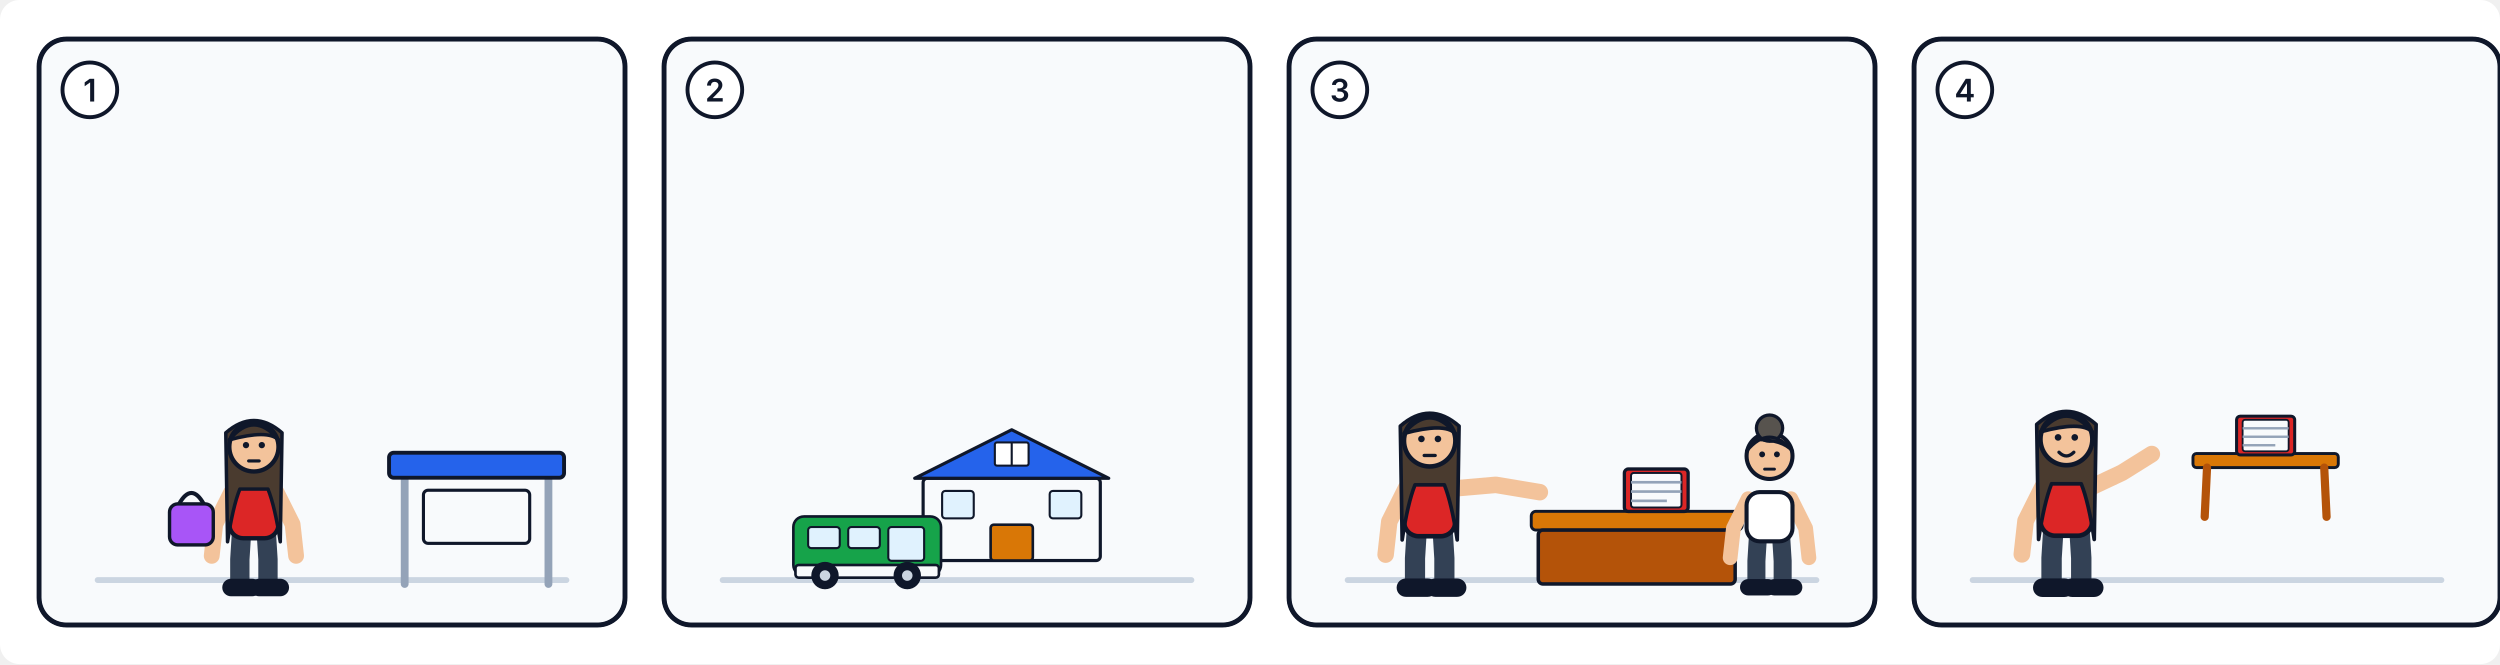
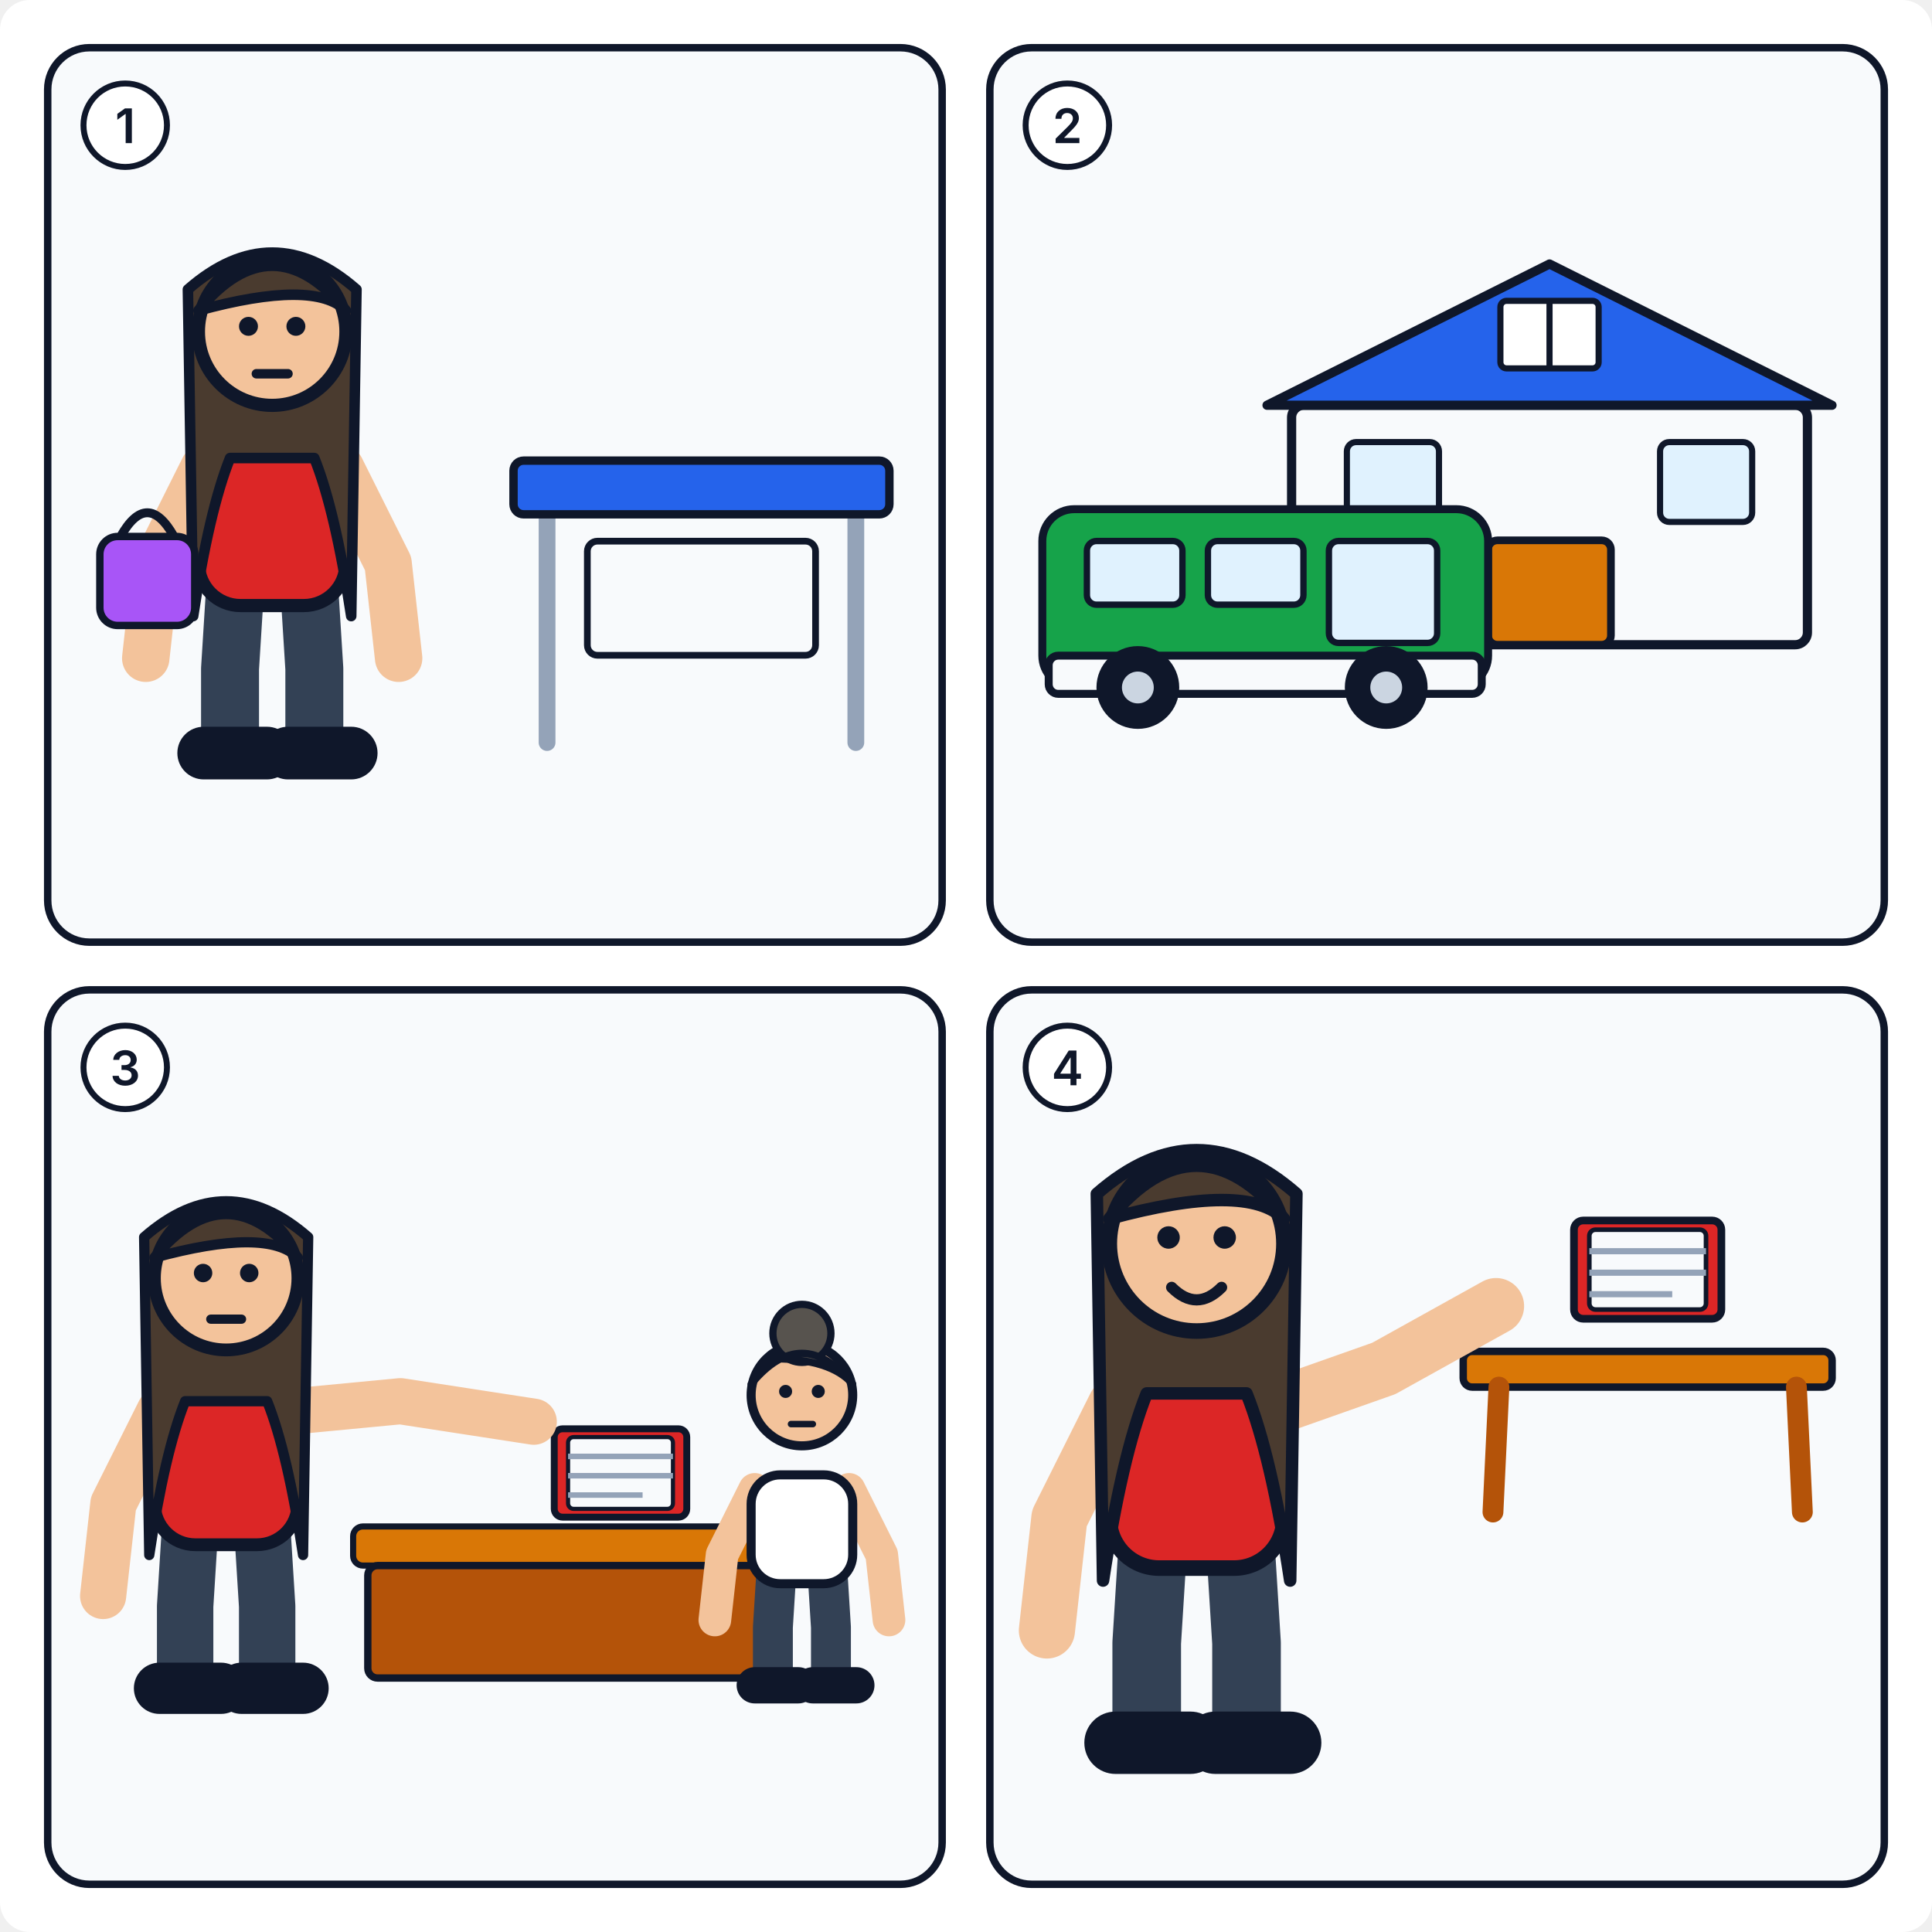
- <svg xmlns="http://www.w3.org/2000/svg" viewBox="0 0 1280 340" width="1280" height="340" role="img">
-   <rect x="0" y="0" width="1280" height="340" rx="10" fill="#FFFFFF" />
-   <g transform="translate(20 20)">
+ <svg xmlns="http://www.w3.org/2000/svg" viewBox="0 0 648 648" width="648" height="648" role="img">
+   <rect x="0" y="0" width="648" height="648" rx="10" fill="#FFFFFF" />
+   <g transform="translate(16 16)">
    <rect x="0" y="0" width="300" height="300" rx="14" fill="#F8FAFC" stroke="#0F172A" stroke-width="2" stroke-linecap="round" stroke-linejoin="round" />
-     <g transform="translate(150 279)">
-       <path d="M -120 -2 L 120 -2" fill="none" stroke="#CBD5E1" stroke-width="3" stroke-linecap="round" />
-       <g transform="translate(74 0)">
-         <g transform="translate(0 0) scale(0.8)">
+     <g transform="translate(125.03 233.05) scale(1.3089)">
+       <g transform="translate(72 0)">
+         <g transform="translate(0 0) scale(0.86)">
          <path d="M -46 -70 L -46 0 M 46 -70 L 46 0" fill="none" stroke="#94A3B8" stroke-width="5" stroke-linecap="round" />
          <rect x="-56" y="-84" width="112" height="16" rx="3" fill="#2563EB" stroke="#0F172A" stroke-width="2.5" stroke-linecap="round" stroke-linejoin="round" />
          <rect x="-34" y="-60" width="68" height="34" rx="3" fill="#F8FAFC" stroke="#0F172A" stroke-width="2" stroke-linecap="round" stroke-linejoin="round" />
        </g>
      </g>
-       <g transform="translate(-40 0) scale(0.9)">
+       <g transform="translate(-38 0) scale(1.35)">
        <polyline points="-7,-30 -8,-14 -8,0" fill="none" stroke="#334155" stroke-width="11" stroke-linecap="round" stroke-linejoin="round" />
        <polyline points="7,-30 8,-14 8,0" fill="none" stroke="#334155" stroke-width="11" stroke-linecap="round" stroke-linejoin="round" />
        <rect x="-17" y="-2" width="20" height="8" rx="4" fill="#0F172A" stroke="#0F172A" stroke-width="2" stroke-linecap="round" stroke-linejoin="round" />
        <rect x="-1" y="-2" width="20" height="8" rx="4" fill="#0F172A" stroke="#0F172A" stroke-width="2" stroke-linecap="round" stroke-linejoin="round" />
        <polyline points="-13,-52 -22,-34 -24,-16" fill="none" stroke="#F3C39B" stroke-width="9" stroke-linecap="round" stroke-linejoin="round" />
        <polyline points="13,-52 22,-34 24,-16" fill="none" stroke="#F3C39B" stroke-width="9" stroke-linecap="round" stroke-linejoin="round" />
        <rect x="-14" y="-56" width="28" height="30" rx="8" fill="#DC2626" stroke="#0F172A" stroke-width="2.5" stroke-linecap="round" stroke-linejoin="round" />
        <path d="M -15 -24 L -16 -86 Q 0 -100 16 -86 L 15 -24 Q 12 -44 8 -54 L -8 -54 Q -12 -44 -15 -24 Z" fill="#4A3B2F" stroke="#0F172A" stroke-width="2" stroke-linecap="round" stroke-linejoin="round" />
        <circle cx="0" cy="-78" r="14" fill="#F3C39B" stroke="#0F172A" stroke-width="2.5" stroke-linecap="round" stroke-linejoin="round" />
        <path d="M -14 -82 Q 0 -99 14 -82 Q 8 -88 -14 -82 Z" fill="#4A3B2F" stroke="#0F172A" stroke-width="2" stroke-linecap="round" stroke-linejoin="round" />
        <circle cx="-4.5" cy="-79" r="1.8" fill="#0F172A" stroke="none" stroke-width="2.5" stroke-linecap="round" stroke-linejoin="round" />
        <circle cx="4.5" cy="-79" r="1.8" fill="#0F172A" stroke="none" stroke-width="2.5" stroke-linecap="round" stroke-linejoin="round" />
        <line x1="-3" y1="-70" x2="3" y2="-70" stroke="#0F172A" stroke-width="1.8" stroke-linecap="round" />
      </g>
-       <g transform="translate(-72 -20) scale(0.7)">
+       <g transform="translate(-70 -30) scale(0.76)">
        <rect x="-16" y="-30" width="32" height="30" rx="6" fill="#A855F7" stroke="#0F172A" stroke-width="2.5" stroke-linecap="round" stroke-linejoin="round" />
        <path d="M -9 -30 Q 0 -46 9 -30" fill="none" stroke="#0F172A" stroke-width="3" />
      </g>
    </g>
    <circle cx="26" cy="26" r="14" fill="#FFFFFF" stroke="#0F172A" stroke-width="2" />
    <text x="26" y="32" text-anchor="middle" font-family="Inter, system-ui, sans-serif" font-size="16" font-weight="600" fill="#0F172A">1</text>
    <rect x="0" y="0" width="300" height="300" rx="14" fill="none" stroke="#0F172A" stroke-width="2.5" />
  </g>
-   <g transform="translate(340 20)">
+   <g transform="translate(332 16)">
    <rect x="0" y="0" width="300" height="300" rx="14" fill="#F8FAFC" stroke="#0F172A" stroke-width="2" stroke-linecap="round" stroke-linejoin="round" />
-     <g transform="translate(150 279)">
-       <path d="M -120 -2 L 120 -2" fill="none" stroke="#CBD5E1" stroke-width="3" stroke-linecap="round" />
-       <g transform="translate(28 -12)">
+     <g transform="translate(138.13 223.13) scale(1.9071)">
+       <g transform="translate(26 -12)">
        <g transform="translate(0 0) scale(0.54)">
          <rect x="-84" y="-78" width="168" height="78" rx="4" fill="#F8FAFC" stroke="#0F172A" stroke-width="3" stroke-linecap="round" stroke-linejoin="round" />
          <polygon points="-92,-78 0,-124 92,-78" fill="#2563EB" stroke="#0F172A" stroke-width="3" stroke-linecap="round" stroke-linejoin="round" />
          <rect x="-20" y="-34" width="40" height="34" rx="3" fill="#D97706" stroke="#0F172A" stroke-width="2.5" stroke-linecap="round" stroke-linejoin="round" />
          <rect x="-66" y="-66" width="30" height="26" rx="3" fill="#E0F2FE" stroke="#0F172A" stroke-width="2" stroke-linecap="round" stroke-linejoin="round" />
          <rect x="36" y="-66" width="30" height="26" rx="3" fill="#E0F2FE" stroke="#0F172A" stroke-width="2" stroke-linecap="round" stroke-linejoin="round" />
          <g transform="translate(0 -100)">
            <rect x="-16" y="-12" width="32" height="22" rx="2" fill="#FFFFFF" stroke="#0F172A" stroke-width="2" stroke-linecap="round" stroke-linejoin="round" />
            <path d="M 0 -12 L 0 10" fill="none" stroke="#0F172A" stroke-width="2" />
          </g>
        </g>
      </g>
-       <g transform="translate(-46 0)">
-         <g transform="translate(0 0) scale(0.54)">
+       <g transform="translate(-24 0)">
+         <g transform="translate(0 0) scale(0.56)">
          <rect x="-70" y="-64" width="140" height="56" rx="10" fill="#16A34A" stroke="#0F172A" stroke-width="2.5" stroke-linecap="round" stroke-linejoin="round" />
          <rect x="-56" y="-54" width="30" height="20" rx="3" fill="#E0F2FE" stroke="#0F172A" stroke-width="2" stroke-linecap="round" stroke-linejoin="round" />
          <rect x="-18" y="-54" width="30" height="20" rx="3" fill="#E0F2FE" stroke="#0F172A" stroke-width="2" stroke-linecap="round" stroke-linejoin="round" />
          <rect x="20" y="-54" width="34" height="32" rx="3" fill="#E0F2FE" stroke="#0F172A" stroke-width="2" stroke-linecap="round" stroke-linejoin="round" />
          <rect x="-68" y="-18" width="136" height="12" rx="3" fill="#F8FAFC" stroke="#0F172A" stroke-width="2.5" stroke-linecap="round" stroke-linejoin="round" />
          <circle cx="-40" cy="-8" r="12" fill="#0F172A" stroke="#0F172A" stroke-width="2" stroke-linecap="round" stroke-linejoin="round" />
          <circle cx="38" cy="-8" r="12" fill="#0F172A" stroke="#0F172A" stroke-width="2" stroke-linecap="round" stroke-linejoin="round" />
          <circle cx="-40" cy="-8" r="5" fill="#CBD5E1" stroke="none" />
          <circle cx="38" cy="-8" r="5" fill="#CBD5E1" stroke="none" />
        </g>
      </g>
    </g>
    <circle cx="26" cy="26" r="14" fill="#FFFFFF" stroke="#0F172A" stroke-width="2" />
    <text x="26" y="32" text-anchor="middle" font-family="Inter, system-ui, sans-serif" font-size="16" font-weight="600" fill="#0F172A">2</text>
    <rect x="0" y="0" width="300" height="300" rx="14" fill="none" stroke="#0F172A" stroke-width="2.5" />
  </g>
-   <g transform="translate(660 20)">
+   <g transform="translate(16 332)">
    <rect x="0" y="0" width="300" height="300" rx="14" fill="#F8FAFC" stroke="#0F172A" stroke-width="2" stroke-linecap="round" stroke-linejoin="round" />
-     <g transform="translate(150 279)">
-       <path d="M -120 -2 L 120 -2" fill="none" stroke="#CBD5E1" stroke-width="3" stroke-linecap="round" />
-       <g transform="translate(28 0)">
-         <g transform="translate(0 0) scale(0.6)">
+     <g transform="translate(141.86 230.82) scale(1.3227)">
+       <g transform="translate(26 0)">
+         <g transform="translate(0 0) scale(0.62)">
          <rect x="-90" y="-62" width="180" height="16" rx="4" fill="#D97706" stroke="#0F172A" stroke-width="2.5" stroke-linecap="round" stroke-linejoin="round" />
          <rect x="-84" y="-46" width="168" height="46" rx="4" fill="#B45309" stroke="#0F172A" stroke-width="3" stroke-linecap="round" stroke-linejoin="round" />
        </g>
      </g>
-       <g transform="translate(38 -48)">
-         <g transform="translate(0 0) scale(0.68)">
+       <g transform="translate(38 -52)">
+         <g transform="translate(0 0) scale(0.7)">
          <rect x="-24" y="-16" width="48" height="32" rx="3" fill="#DC2626" stroke="#0F172A" stroke-width="2.5" stroke-linecap="round" stroke-linejoin="round" />
          <rect x="-19" y="-13" width="38" height="26" rx="2" fill="#F8FAFC" stroke="#0F172A" stroke-width="1.5" stroke-linecap="round" stroke-linejoin="round" />
          <path d="M -19 -6 L 19 -6 M -19 1 L 19 1 M -19 8 L 8 8" fill="none" stroke="#94A3B8" stroke-width="2" />
        </g>
      </g>
-       <g transform="translate(96 0) scale(0.84)">
+       <g transform="translate(84 0) scale(0.92)">
        <polyline points="-7,-30 -8,-14 -8,0" fill="none" stroke="#334155" stroke-width="11" stroke-linecap="round" stroke-linejoin="round" />
        <polyline points="7,-30 8,-14 8,0" fill="none" stroke="#334155" stroke-width="11" stroke-linecap="round" stroke-linejoin="round" />
        <rect x="-17" y="-2" width="20" height="8" rx="4" fill="#0F172A" stroke="#0F172A" stroke-width="2" stroke-linecap="round" stroke-linejoin="round" />
        <rect x="-1" y="-2" width="20" height="8" rx="4" fill="#0F172A" stroke="#0F172A" stroke-width="2" stroke-linecap="round" stroke-linejoin="round" />
        <polyline points="-13,-52 -22,-34 -24,-16" fill="none" stroke="#F3C39B" stroke-width="9" stroke-linecap="round" stroke-linejoin="round" />
        <polyline points="13,-52 22,-34 24,-16" fill="none" stroke="#F3C39B" stroke-width="9" stroke-linecap="round" stroke-linejoin="round" />
        <rect x="-14" y="-56" width="28" height="30" rx="8" fill="#FFFFFF" stroke="#0F172A" stroke-width="2.5" stroke-linecap="round" stroke-linejoin="round" />
        <circle cx="0" cy="-78" r="14" fill="#F3C39B" stroke="#0F172A" stroke-width="2.5" stroke-linecap="round" stroke-linejoin="round" />
        <circle cx="0" cy="-95" r="8" fill="#57534E" stroke="#0F172A" stroke-width="2" stroke-linecap="round" stroke-linejoin="round" />
        <path d="M -14 -81 Q 0 -98 14 -81 Q 8 -88 -8 -88 Z" fill="#57534E" stroke="#0F172A" stroke-width="2" stroke-linecap="round" stroke-linejoin="round" />
        <circle cx="-4.5" cy="-79" r="1.8" fill="#0F172A" stroke="none" stroke-width="2.5" stroke-linecap="round" stroke-linejoin="round" />
        <circle cx="4.5" cy="-79" r="1.8" fill="#0F172A" stroke="none" stroke-width="2.5" stroke-linecap="round" stroke-linejoin="round" />
        <line x1="-3" y1="-70" x2="3" y2="-70" stroke="#0F172A" stroke-width="1.8" stroke-linecap="round" />
      </g>
-       <g transform="translate(-78 0) scale(0.94)">
+       <g transform="translate(-62 0) scale(1.3)">
        <polyline points="-7,-30 -8,-14 -8,0" fill="none" stroke="#334155" stroke-width="11" stroke-linecap="round" stroke-linejoin="round" />
        <polyline points="7,-30 8,-14 8,0" fill="none" stroke="#334155" stroke-width="11" stroke-linecap="round" stroke-linejoin="round" />
        <rect x="-17" y="-2" width="20" height="8" rx="4" fill="#0F172A" stroke="#0F172A" stroke-width="2" stroke-linecap="round" stroke-linejoin="round" />
        <rect x="-1" y="-2" width="20" height="8" rx="4" fill="#0F172A" stroke="#0F172A" stroke-width="2" stroke-linecap="round" stroke-linejoin="round" />
        <polyline points="-13,-52 -22,-34 -24,-16" fill="none" stroke="#F3C39B" stroke-width="9" stroke-linecap="round" stroke-linejoin="round" />
-         <polyline points="13,-52 36,-54 60,-50" fill="none" stroke="#F3C39B" stroke-width="9" stroke-linecap="round" stroke-linejoin="round" />
+         <polyline points="13,-52 34,-54 60,-50" fill="none" stroke="#F3C39B" stroke-width="9" stroke-linecap="round" stroke-linejoin="round" />
        <rect x="-14" y="-56" width="28" height="30" rx="8" fill="#DC2626" stroke="#0F172A" stroke-width="2.5" stroke-linecap="round" stroke-linejoin="round" />
        <path d="M -15 -24 L -16 -86 Q 0 -100 16 -86 L 15 -24 Q 12 -44 8 -54 L -8 -54 Q -12 -44 -15 -24 Z" fill="#4A3B2F" stroke="#0F172A" stroke-width="2" stroke-linecap="round" stroke-linejoin="round" />
        <circle cx="0" cy="-78" r="14" fill="#F3C39B" stroke="#0F172A" stroke-width="2.5" stroke-linecap="round" stroke-linejoin="round" />
        <path d="M -14 -82 Q 0 -99 14 -82 Q 8 -88 -14 -82 Z" fill="#4A3B2F" stroke="#0F172A" stroke-width="2" stroke-linecap="round" stroke-linejoin="round" />
        <circle cx="-4.5" cy="-79" r="1.8" fill="#0F172A" stroke="none" stroke-width="2.5" stroke-linecap="round" stroke-linejoin="round" />
        <circle cx="4.5" cy="-79" r="1.8" fill="#0F172A" stroke="none" stroke-width="2.5" stroke-linecap="round" stroke-linejoin="round" />
        <line x1="-3" y1="-70" x2="3" y2="-70" stroke="#0F172A" stroke-width="1.8" stroke-linecap="round" />
      </g>
    </g>
    <circle cx="26" cy="26" r="14" fill="#FFFFFF" stroke="#0F172A" stroke-width="2" />
    <text x="26" y="32" text-anchor="middle" font-family="Inter, system-ui, sans-serif" font-size="16" font-weight="600" fill="#0F172A">3</text>
    <rect x="0" y="0" width="300" height="300" rx="14" fill="none" stroke="#0F172A" stroke-width="2.5" />
  </g>
-   <g transform="translate(980 20)">
+   <g transform="translate(332 332)">
    <rect x="0" y="0" width="300" height="300" rx="14" fill="#F8FAFC" stroke="#0F172A" stroke-width="2" stroke-linecap="round" stroke-linejoin="round" />
-     <g transform="translate(150 279)">
-       <path d="M -120 -2 L 120 -2" fill="none" stroke="#CBD5E1" stroke-width="3" stroke-linecap="round" />
-       <g transform="translate(30 -62)">
-         <g transform="translate(0 0) scale(0.6)">
+     <g transform="translate(149.82 248.34) scale(1.6094)">
+       <g transform="translate(44 -74)">
+         <g transform="translate(0 0) scale(0.62)">
          <rect x="-62" y="-8" width="124" height="12" rx="3" fill="#D97706" stroke="#0F172A" stroke-width="2.5" stroke-linecap="round" stroke-linejoin="round" />
          <path d="M -50 4 L -52 46 M 50 4 L 52 46" fill="none" stroke="#B45309" stroke-width="7" stroke-linecap="round" />
        </g>
      </g>
-       <g transform="translate(30 -76)">
-         <g transform="translate(0 0) scale(0.62)">
+       <g transform="translate(44 -96)">
+         <g transform="translate(0 0) scale(0.64)">
          <rect x="-24" y="-16" width="48" height="32" rx="3" fill="#DC2626" stroke="#0F172A" stroke-width="2.5" stroke-linecap="round" stroke-linejoin="round" />
          <rect x="-19" y="-13" width="38" height="26" rx="2" fill="#F8FAFC" stroke="#0F172A" stroke-width="1.5" stroke-linecap="round" stroke-linejoin="round" />
          <path d="M -19 -6 L 19 -6 M -19 1 L 19 1 M -19 8 L 8 8" fill="none" stroke="#94A3B8" stroke-width="2" />
        </g>
      </g>
-       <g transform="translate(-72 0) scale(0.95)">
+       <g transform="translate(-50 0) scale(1.3)">
        <polyline points="-7,-30 -8,-14 -8,0" fill="none" stroke="#334155" stroke-width="11" stroke-linecap="round" stroke-linejoin="round" />
        <polyline points="7,-30 8,-14 8,0" fill="none" stroke="#334155" stroke-width="11" stroke-linecap="round" stroke-linejoin="round" />
        <rect x="-17" y="-2" width="20" height="8" rx="4" fill="#0F172A" stroke="#0F172A" stroke-width="2" stroke-linecap="round" stroke-linejoin="round" />
        <rect x="-1" y="-2" width="20" height="8" rx="4" fill="#0F172A" stroke="#0F172A" stroke-width="2" stroke-linecap="round" stroke-linejoin="round" />
        <polyline points="-13,-52 -22,-34 -24,-16" fill="none" stroke="#F3C39B" stroke-width="9" stroke-linecap="round" stroke-linejoin="round" />
-         <polyline points="13,-52 30,-60 46,-70" fill="none" stroke="#F3C39B" stroke-width="9" stroke-linecap="round" stroke-linejoin="round" />
+         <polyline points="13,-52 30,-58 48,-68" fill="none" stroke="#F3C39B" stroke-width="9" stroke-linecap="round" stroke-linejoin="round" />
        <rect x="-14" y="-56" width="28" height="30" rx="8" fill="#DC2626" stroke="#0F172A" stroke-width="2.5" stroke-linecap="round" stroke-linejoin="round" />
        <path d="M -15 -24 L -16 -86 Q 0 -100 16 -86 L 15 -24 Q 12 -44 8 -54 L -8 -54 Q -12 -44 -15 -24 Z" fill="#4A3B2F" stroke="#0F172A" stroke-width="2" stroke-linecap="round" stroke-linejoin="round" />
        <circle cx="0" cy="-78" r="14" fill="#F3C39B" stroke="#0F172A" stroke-width="2.5" stroke-linecap="round" stroke-linejoin="round" />
        <path d="M -14 -82 Q 0 -99 14 -82 Q 8 -88 -14 -82 Z" fill="#4A3B2F" stroke="#0F172A" stroke-width="2" stroke-linecap="round" stroke-linejoin="round" />
        <circle cx="-4.5" cy="-79" r="1.8" fill="#0F172A" stroke="none" stroke-width="2.5" stroke-linecap="round" stroke-linejoin="round" />
        <circle cx="4.5" cy="-79" r="1.8" fill="#0F172A" stroke="none" stroke-width="2.5" stroke-linecap="round" stroke-linejoin="round" />
        <path d="M -4 -71 Q 0 -67 4 -71" fill="none" stroke="#0F172A" stroke-width="1.8" stroke-linecap="round" />
      </g>
    </g>
    <circle cx="26" cy="26" r="14" fill="#FFFFFF" stroke="#0F172A" stroke-width="2" />
    <text x="26" y="32" text-anchor="middle" font-family="Inter, system-ui, sans-serif" font-size="16" font-weight="600" fill="#0F172A">4</text>
    <rect x="0" y="0" width="300" height="300" rx="14" fill="none" stroke="#0F172A" stroke-width="2.5" />
  </g>
</svg>
